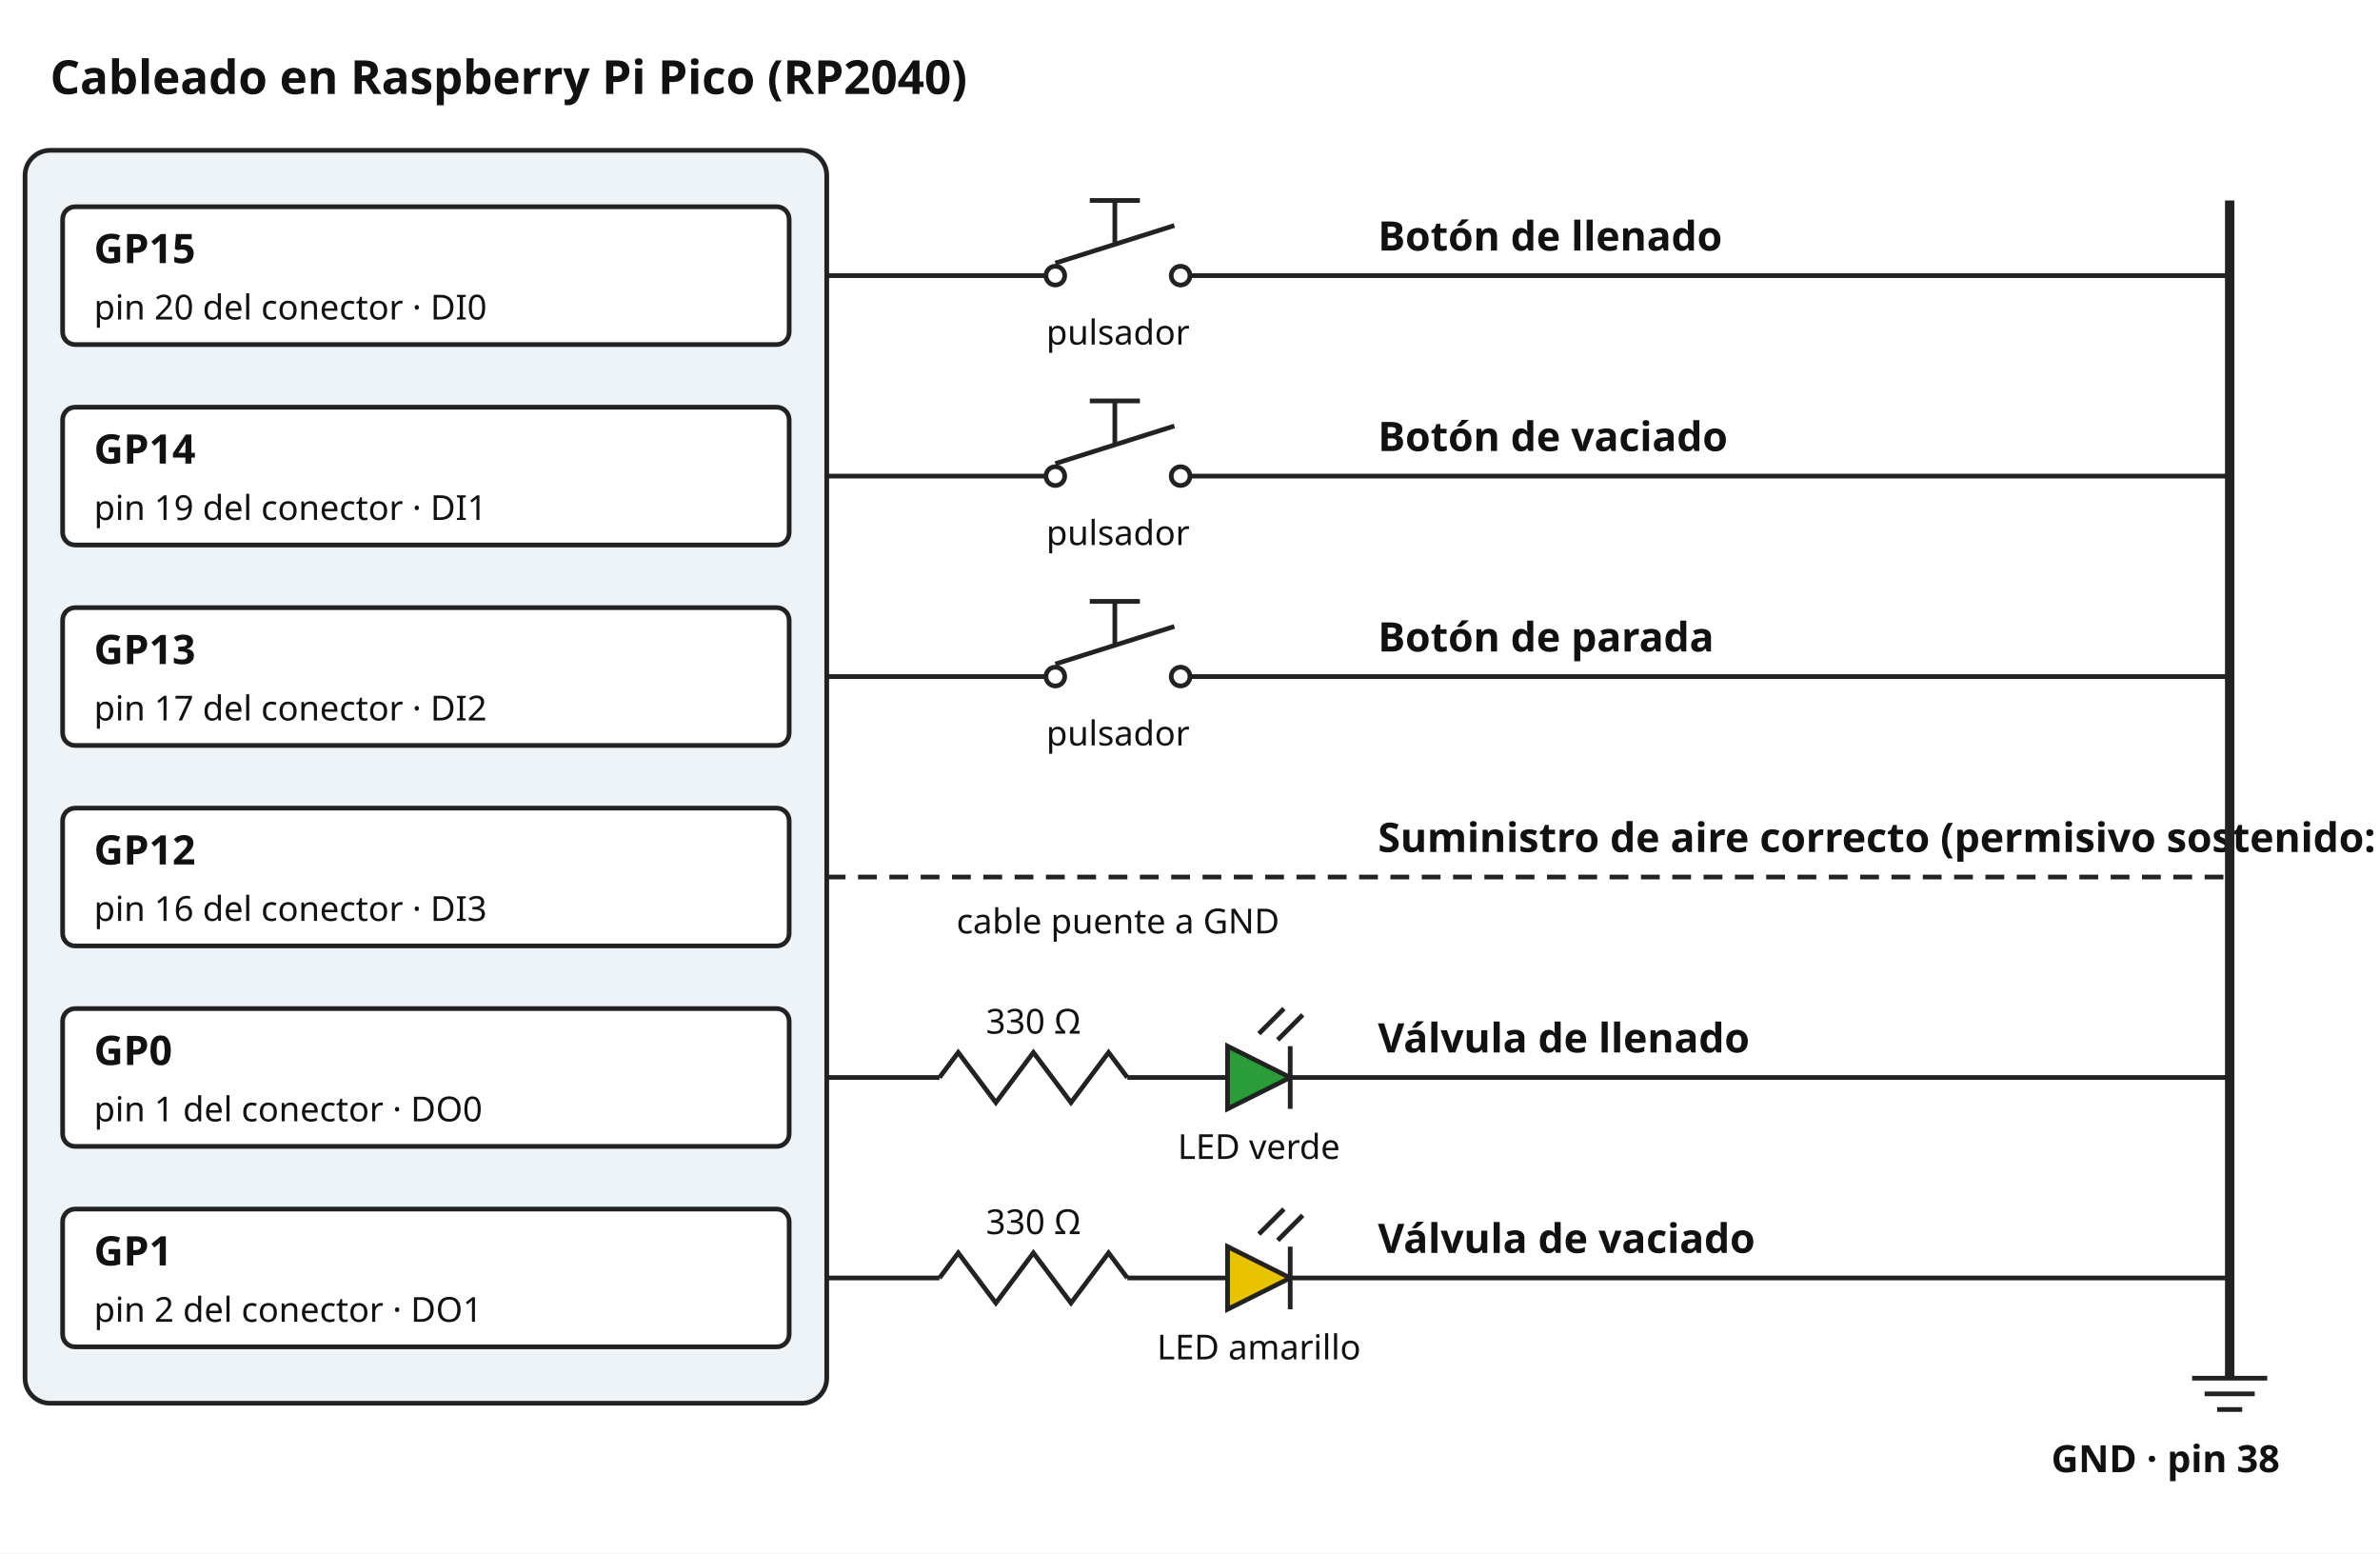
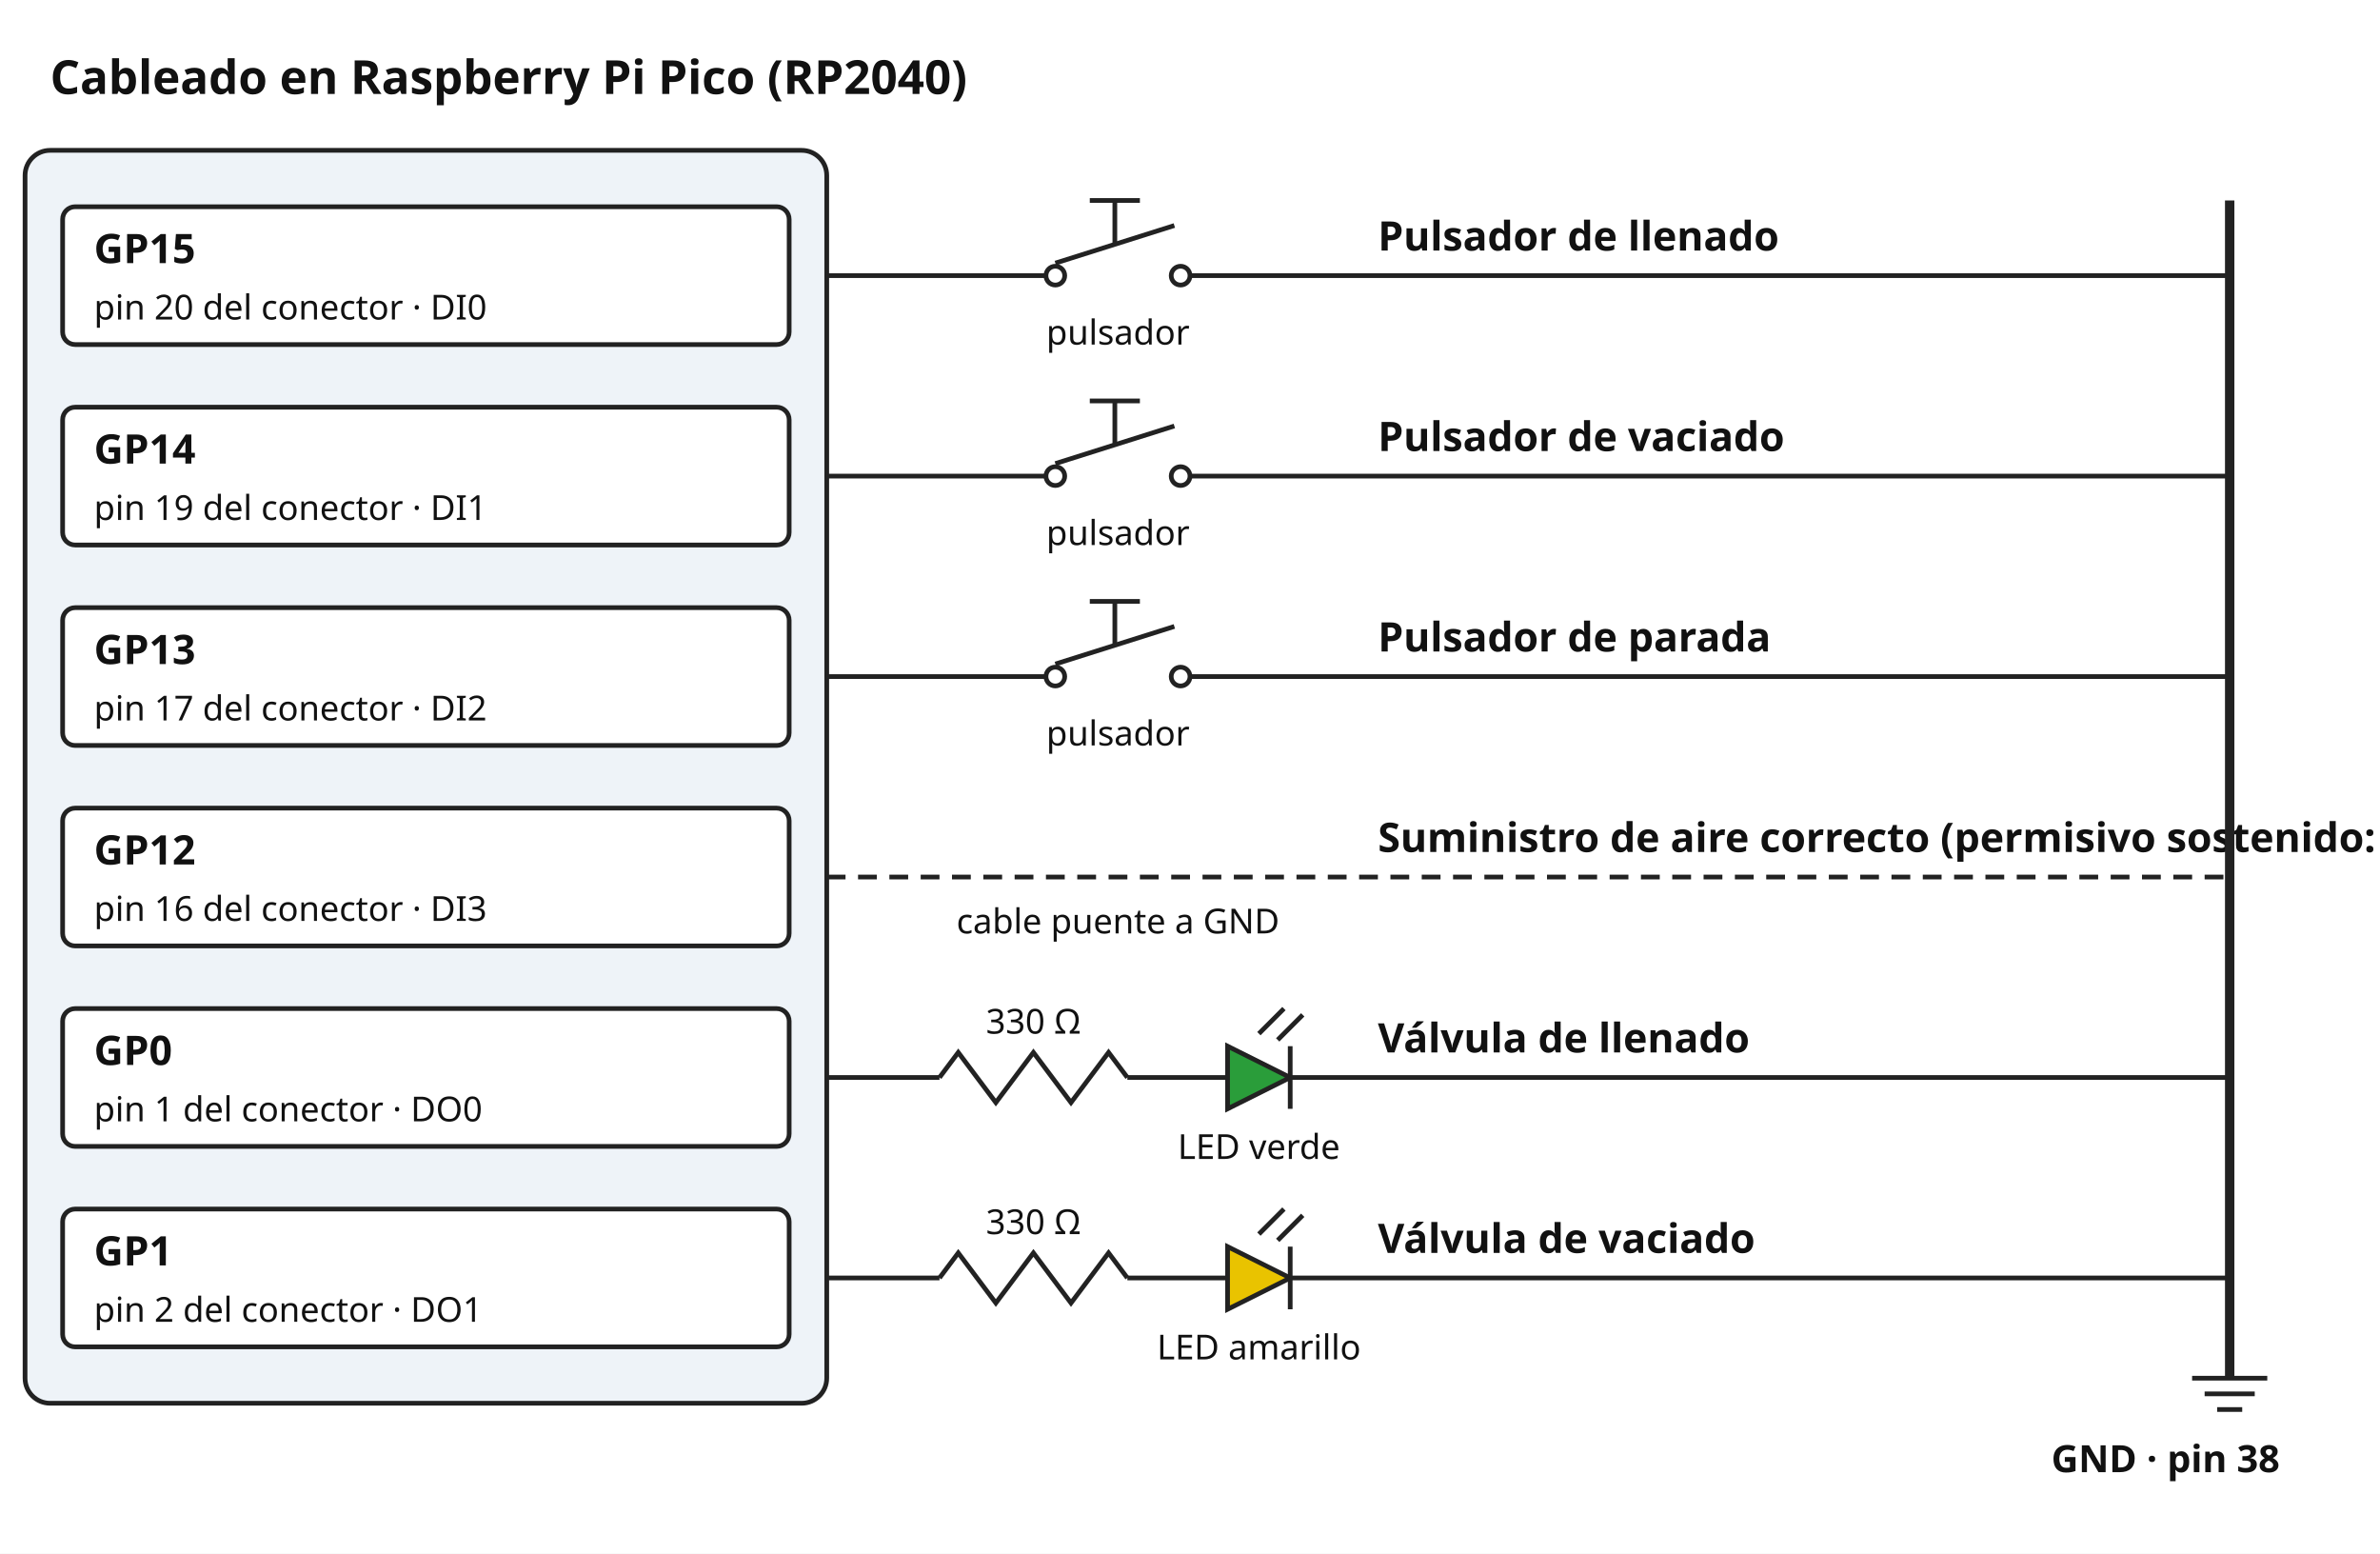
<svg xmlns="http://www.w3.org/2000/svg" viewBox="0 0 760 496" width="760" height="496" role="img" aria-labelledby="wiring-rpi-pico-rp2040-title wiring-rpi-pico-rp2040-desc" font-family="sans-serif" fill="#111111" stroke="#222222" stroke-width="1.5">
  <rect width="760" height="496" fill="#ffffff" stroke="none" />
  <text stroke="none" x="16" y="30" font-size="15" font-weight="bold">Cableado en Raspberry Pi Pico (RP2040)</text>
  <rect x="8" y="48" width="256" height="400" rx="8" fill="#eef3f8" />
  <rect x="20" y="66" width="232" height="44" rx="4" fill="#ffffff" />
  <text stroke="none" x="30" y="84" font-size="13" font-weight="bold">GP15</text>
  <text stroke="none" x="30" y="102" font-size="11">pin 20 del conector · DI0</text>
-   <text stroke="none" x="440" y="80" font-size="13" font-weight="bold">Botón de llenado</text>
+   <text stroke="none" x="440" y="80" font-size="13" font-weight="bold">Pulsador de llenado</text>
  <polyline points="264,88 334,88" fill="none" />
  <circle cx="337" cy="88" r="3" fill="#ffffff" />
  <circle cx="377" cy="88" r="3" fill="#ffffff" />
  <polyline points="337,84 375,72" fill="none" />
  <polyline points="356,78 356,64" fill="none" />
  <polyline points="348,64 364,64" fill="none" />
  <text stroke="none" x="357" y="110" text-anchor="middle" font-size="11">pulsador</text>
  <polyline points="380,88 712,88" fill="none" />
  <rect x="20" y="130" width="232" height="44" rx="4" fill="#ffffff" />
  <text stroke="none" x="30" y="148" font-size="13" font-weight="bold">GP14</text>
  <text stroke="none" x="30" y="166" font-size="11">pin 19 del conector · DI1</text>
-   <text stroke="none" x="440" y="144" font-size="13" font-weight="bold">Botón de vaciado</text>
+   <text stroke="none" x="440" y="144" font-size="13" font-weight="bold">Pulsador de vaciado</text>
  <polyline points="264,152 334,152" fill="none" />
  <circle cx="337" cy="152" r="3" fill="#ffffff" />
  <circle cx="377" cy="152" r="3" fill="#ffffff" />
  <polyline points="337,148 375,136" fill="none" />
  <polyline points="356,142 356,128" fill="none" />
  <polyline points="348,128 364,128" fill="none" />
  <text stroke="none" x="357" y="174" text-anchor="middle" font-size="11">pulsador</text>
  <polyline points="380,152 712,152" fill="none" />
  <rect x="20" y="194" width="232" height="44" rx="4" fill="#ffffff" />
  <text stroke="none" x="30" y="212" font-size="13" font-weight="bold">GP13</text>
  <text stroke="none" x="30" y="230" font-size="11">pin 17 del conector · DI2</text>
-   <text stroke="none" x="440" y="208" font-size="13" font-weight="bold">Botón de parada</text>
+   <text stroke="none" x="440" y="208" font-size="13" font-weight="bold">Pulsador de parada</text>
  <polyline points="264,216 334,216" fill="none" />
  <circle cx="337" cy="216" r="3" fill="#ffffff" />
  <circle cx="377" cy="216" r="3" fill="#ffffff" />
  <polyline points="337,212 375,200" fill="none" />
  <polyline points="356,206 356,192" fill="none" />
  <polyline points="348,192 364,192" fill="none" />
  <text stroke="none" x="357" y="238" text-anchor="middle" font-size="11">pulsador</text>
  <polyline points="380,216 712,216" fill="none" />
  <rect x="20" y="258" width="232" height="44" rx="4" fill="#ffffff" />
  <text stroke="none" x="30" y="276" font-size="13" font-weight="bold">GP12</text>
  <text stroke="none" x="30" y="294" font-size="11">pin 16 del conector · DI3</text>
  <text stroke="none" x="440" y="272" font-size="13" font-weight="bold">Suministro de aire correcto (permisivo sostenido: deje el cable puente conectado y retírelo un momento para simular una falla del suministro de aire)</text>
  <polyline points="264,280 712,280" fill="none" stroke-dasharray="6 4" />
  <text stroke="none" x="357" y="298" text-anchor="middle" font-size="11">cable puente a GND</text>
  <rect x="20" y="322" width="232" height="44" rx="4" fill="#ffffff" />
  <text stroke="none" x="30" y="340" font-size="13" font-weight="bold">GP0</text>
  <text stroke="none" x="30" y="358" font-size="11">pin 1 del conector · DO0</text>
  <text stroke="none" x="440" y="336" font-size="13" font-weight="bold">Válvula de llenado</text>
  <polyline points="264,344 300,344" fill="none" />
  <polyline points="300,344 306,336 318,352 330,336 342,352 354,336 360,344" fill="none" />
  <text stroke="none" x="330" y="330" text-anchor="middle" font-size="11">330 Ω</text>
  <polyline points="360,344 392,344" fill="none" />
  <polygon points="392,334 392,354 412,344" fill="#2a9d3a" />
  <polyline points="412,334 412,354" fill="none" />
  <polyline points="402,330 410,322" fill="none" />
  <polyline points="408,332 416,324" fill="none" />
  <text stroke="none" x="402" y="370" text-anchor="middle" font-size="11">LED verde</text>
  <polyline points="412,344 712,344" fill="none" />
  <rect x="20" y="386" width="232" height="44" rx="4" fill="#ffffff" />
  <text stroke="none" x="30" y="404" font-size="13" font-weight="bold">GP1</text>
  <text stroke="none" x="30" y="422" font-size="11">pin 2 del conector · DO1</text>
  <text stroke="none" x="440" y="400" font-size="13" font-weight="bold">Válvula de vaciado</text>
  <polyline points="264,408 300,408" fill="none" />
  <polyline points="300,408 306,400 318,416 330,400 342,416 354,400 360,408" fill="none" />
  <text stroke="none" x="330" y="394" text-anchor="middle" font-size="11">330 Ω</text>
  <polyline points="360,408 392,408" fill="none" />
  <polygon points="392,398 392,418 412,408" fill="#e9c300" />
  <polyline points="412,398 412,418" fill="none" />
  <polyline points="402,394 410,386" fill="none" />
  <polyline points="408,396 416,388" fill="none" />
  <text stroke="none" x="402" y="434" text-anchor="middle" font-size="11">LED amarillo</text>
  <polyline points="412,408 712,408" fill="none" />
  <polyline points="712,64 712,440" fill="none" stroke-width="3" />
  <polyline points="700,440 724,440" fill="none" />
  <polyline points="704,445 720,445" fill="none" />
  <polyline points="708,450 716,450" fill="none" />
  <text stroke="none" x="728" y="470" text-anchor="end" font-size="12" font-weight="bold">GND · pin 38</text>
</svg>
